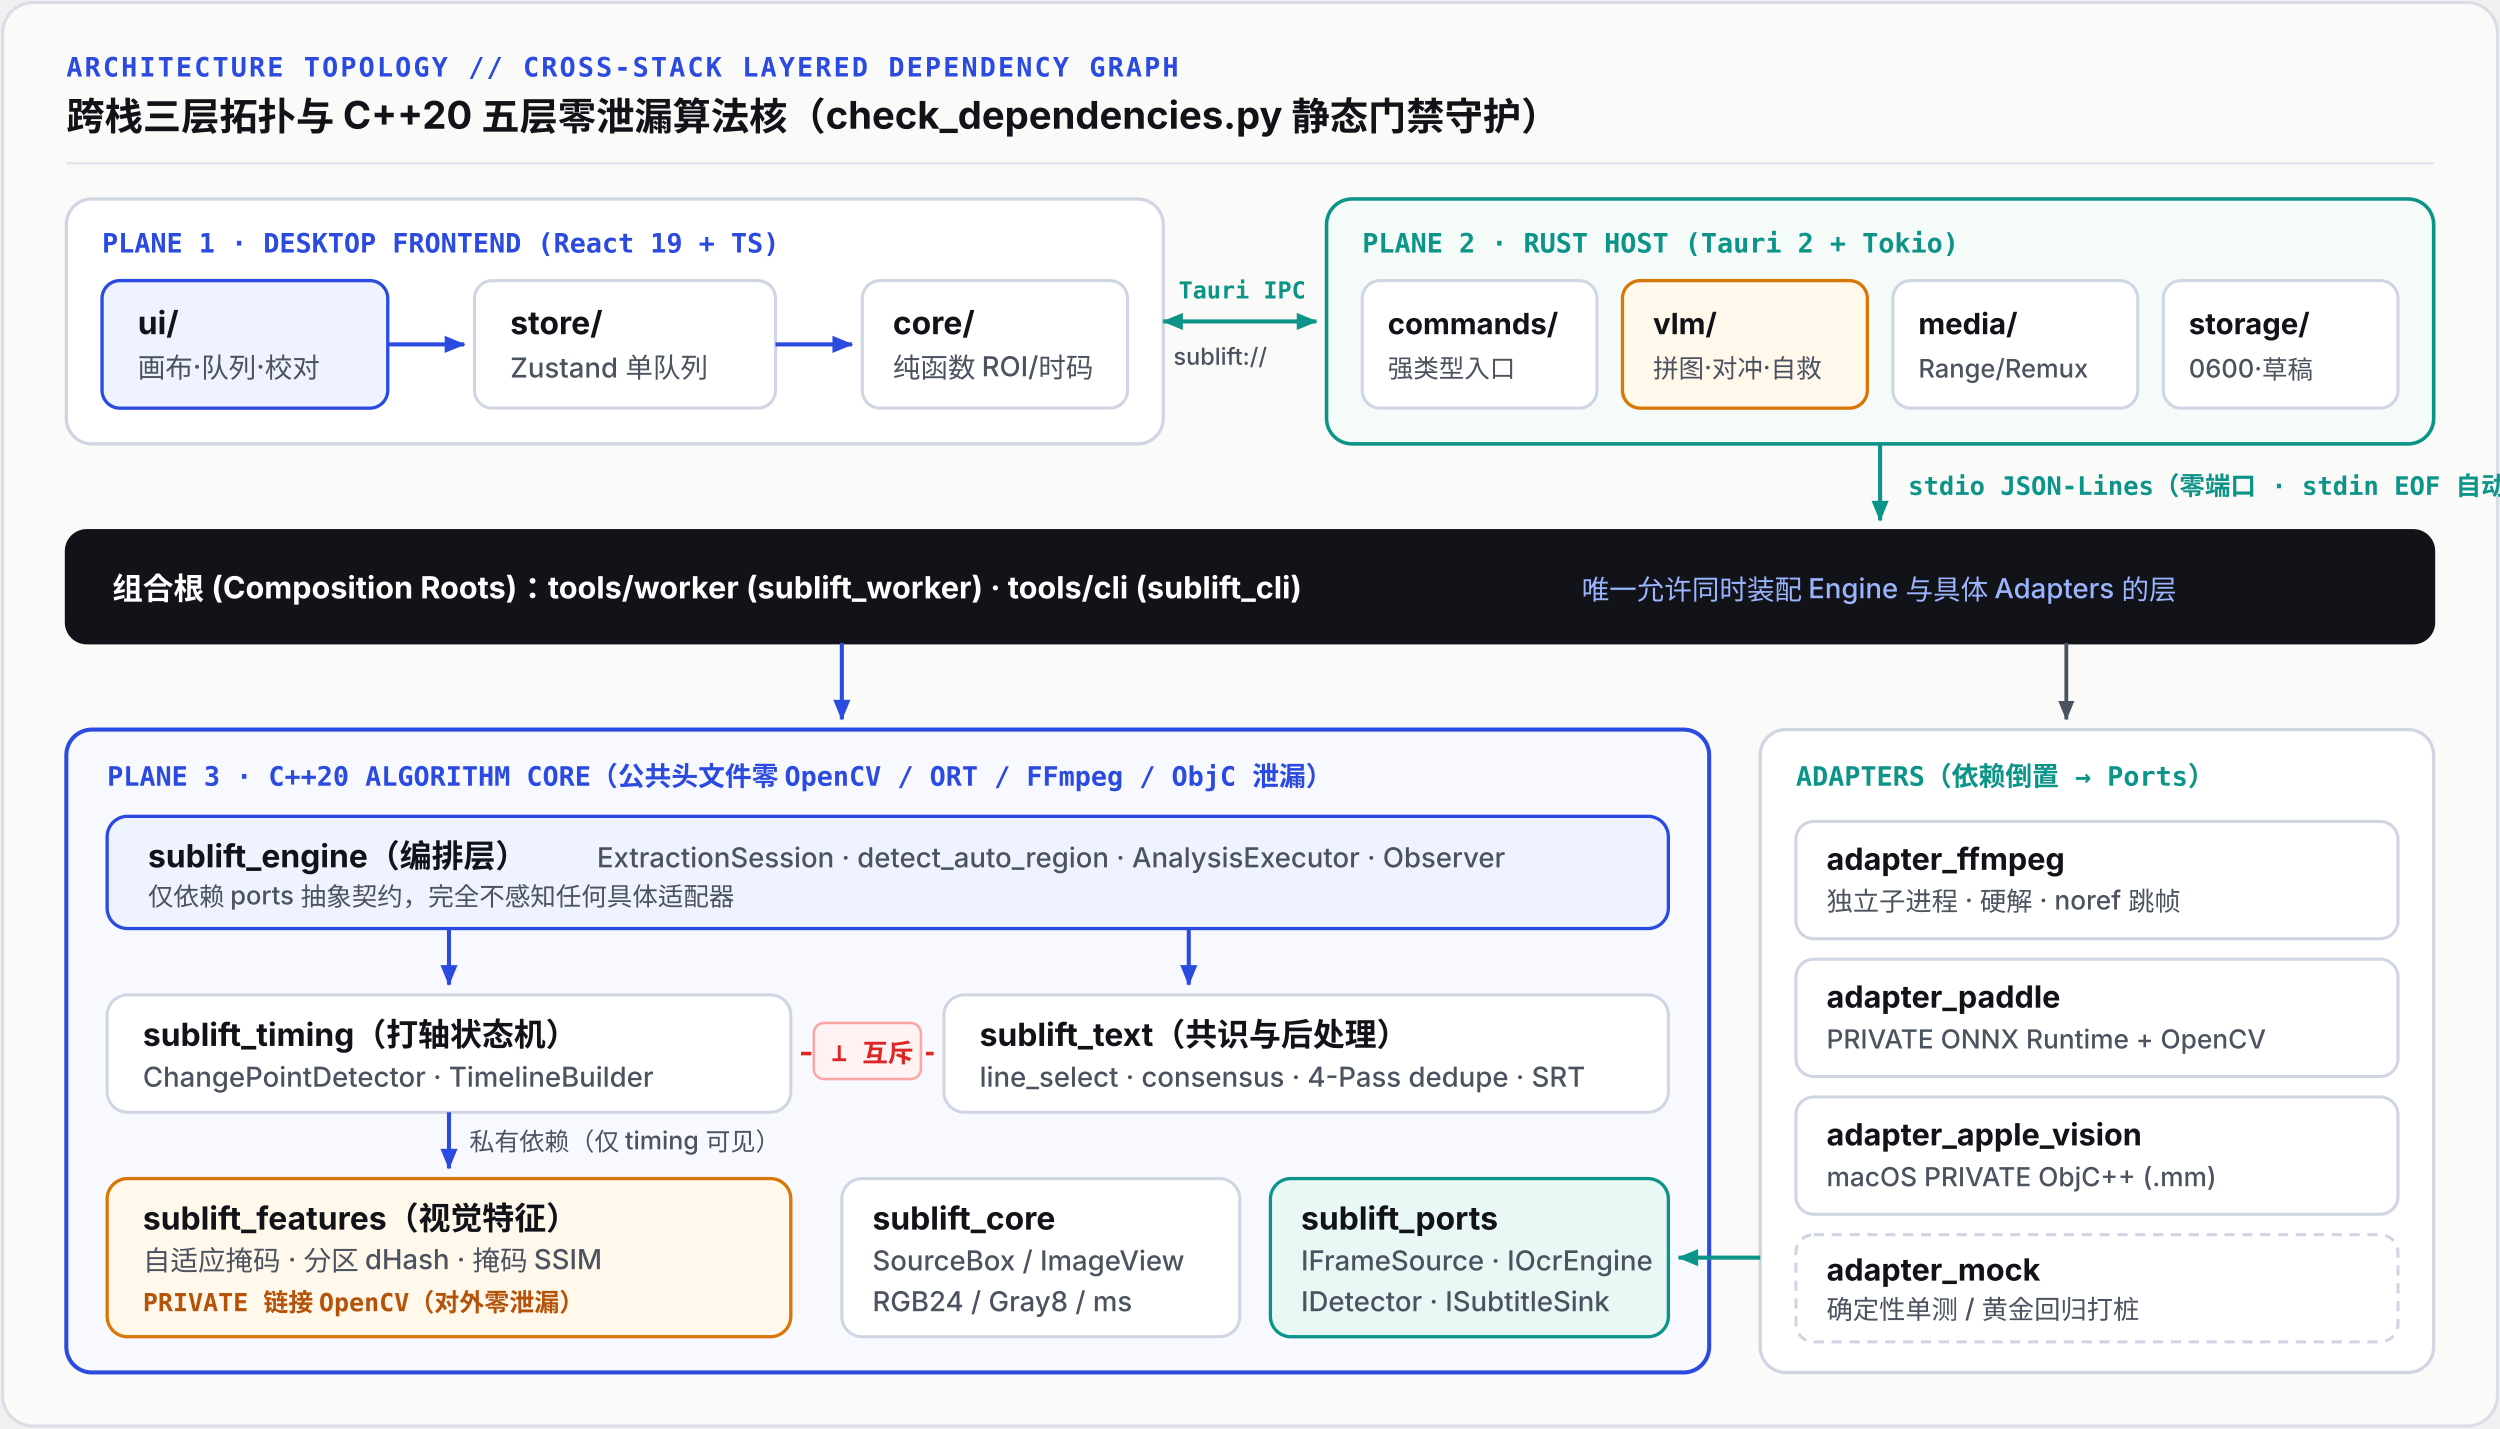
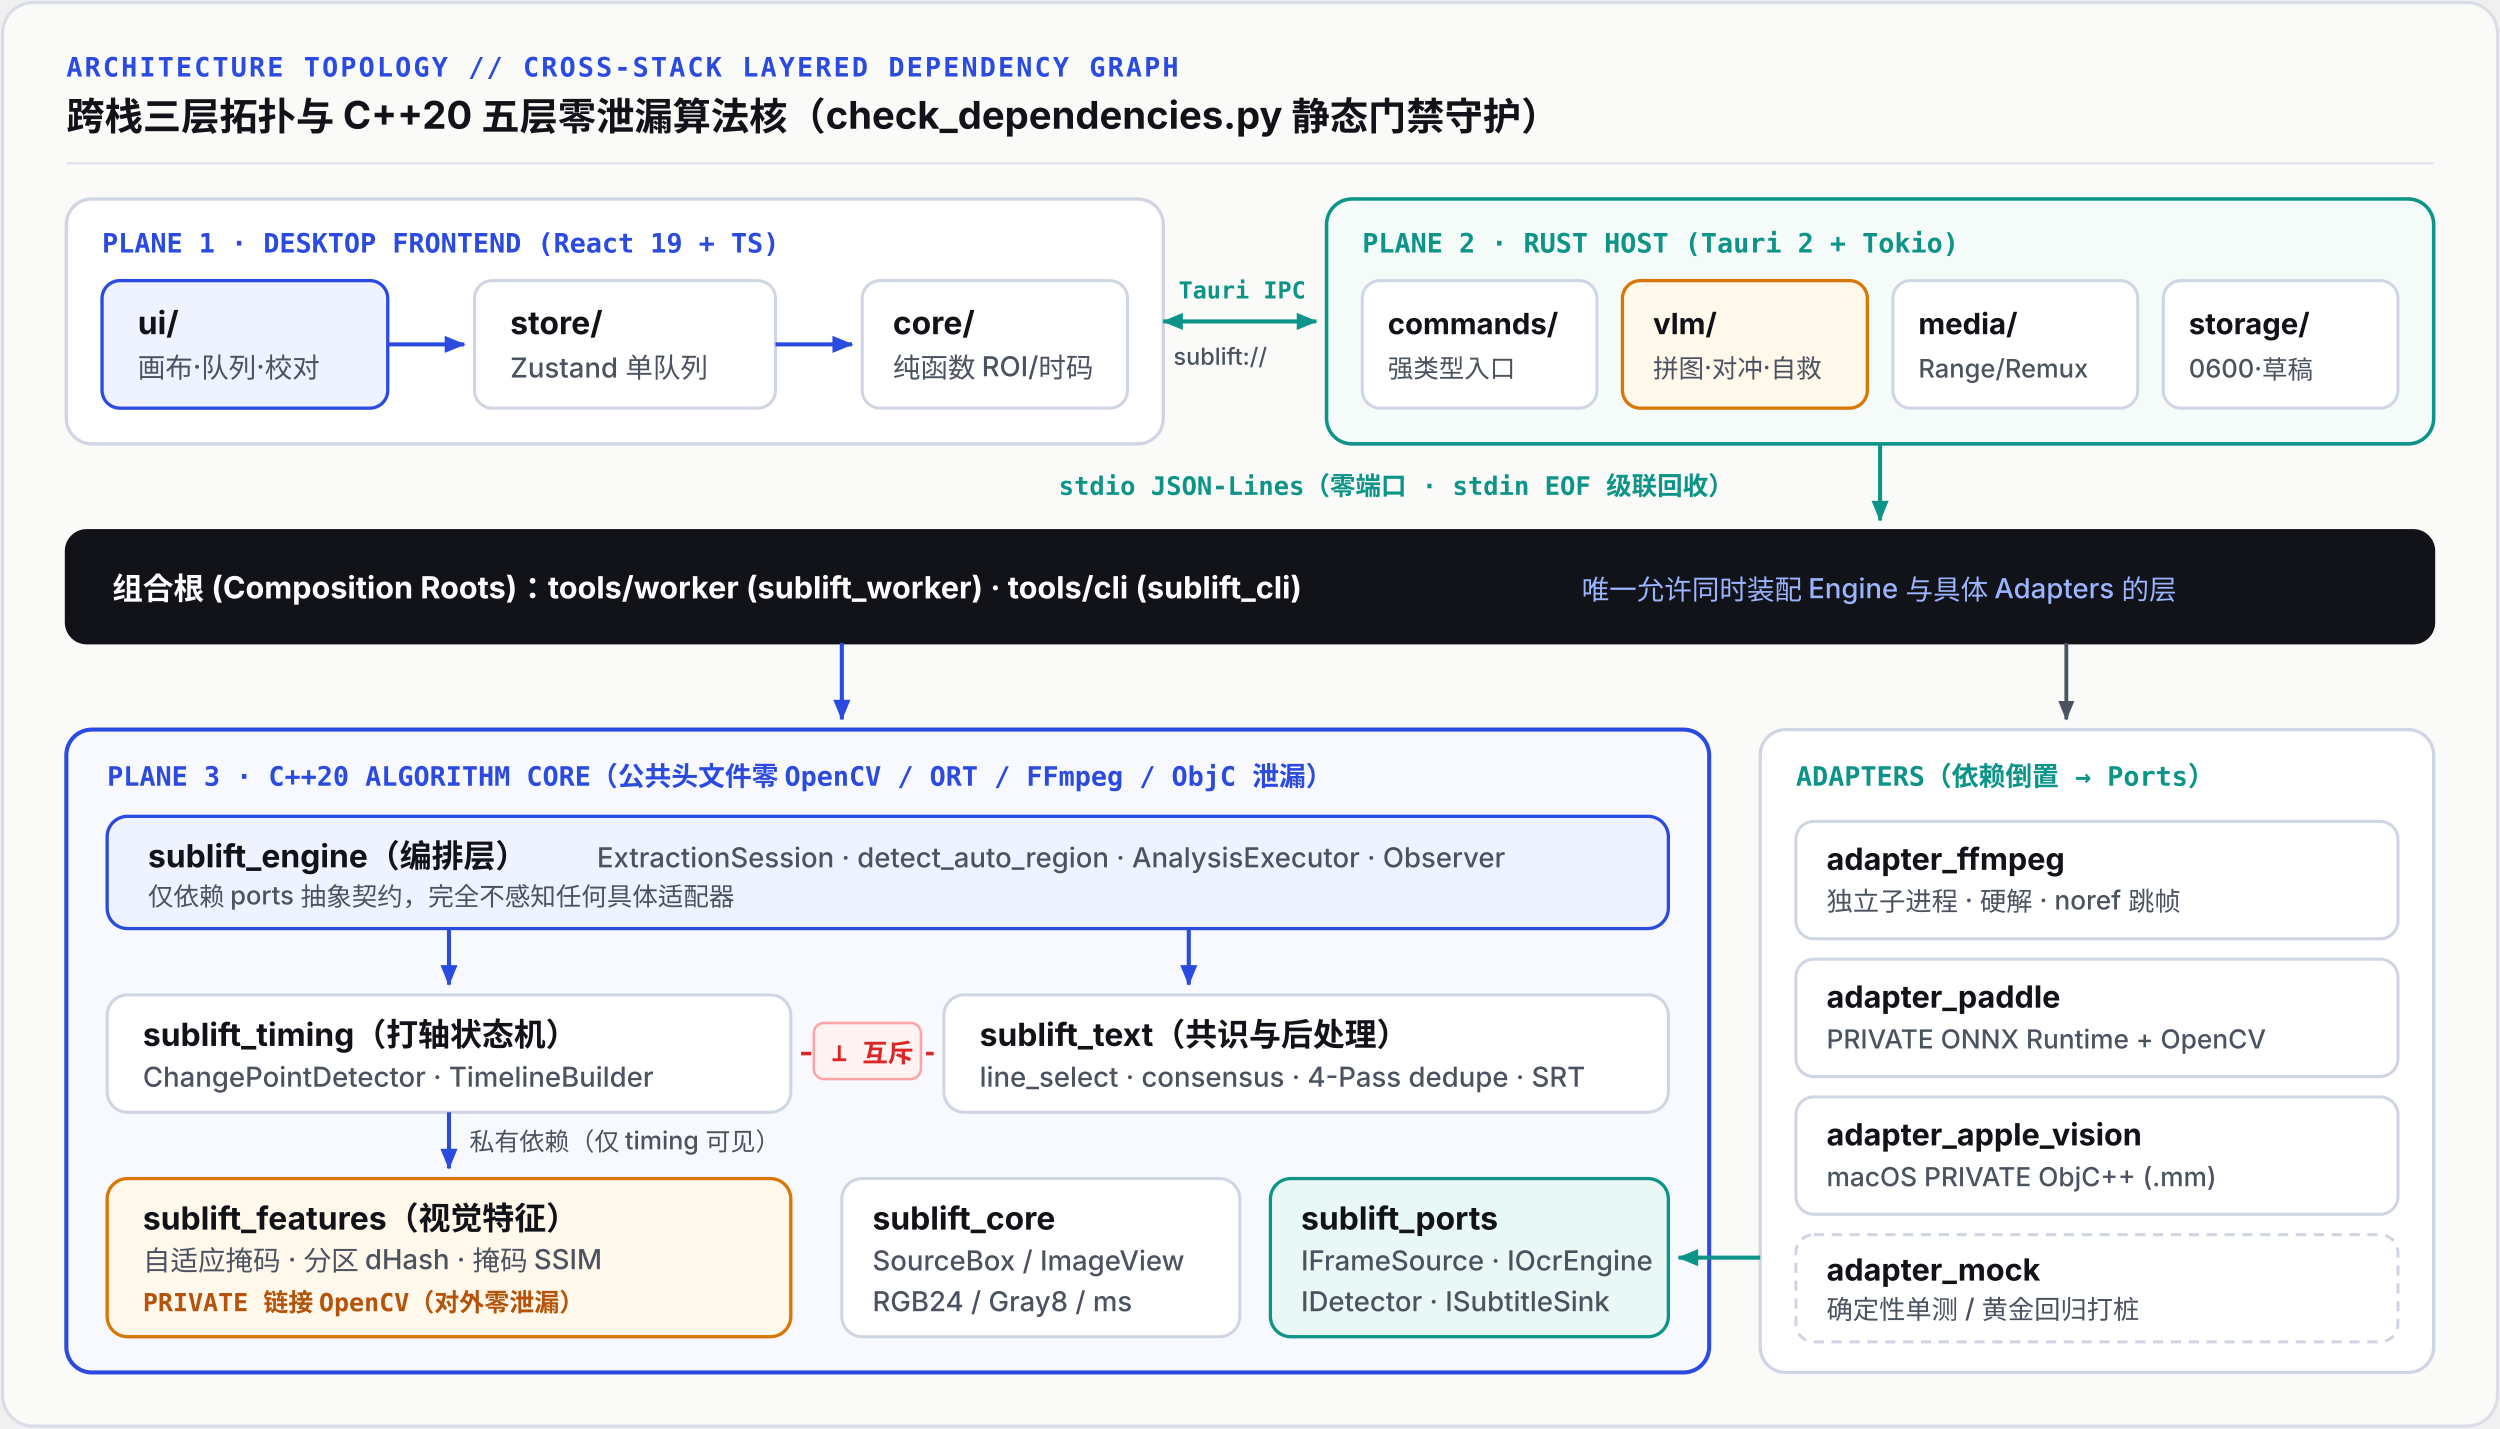
<svg xmlns="http://www.w3.org/2000/svg" viewBox="0 0 980 560" width="980" height="560">
  <defs>
    <style>
      .bg { fill: #fafaf8; stroke: #d9dde6; stroke-width: 1.2; }
      .title { font: 700 15px -apple-system, BlinkMacSystemFont, 'PingFang SC', 'Inter', sans-serif; fill: #111318; }
      .eyebrow { font: 600 10.5px 'JetBrains Mono', 'SF Mono', Menlo, monospace; fill: #2b4be0; letter-spacing: 0.08em; }
      .zone { fill: #ffffff; stroke: #cfd5e2; stroke-width: 1.3; }
      .zone-core { fill: #f7f9ff; stroke: #2b4be0; stroke-width: 1.6; }
      .zone-host { fill: #f5fbf9; stroke: #0d9488; stroke-width: 1.4; }
      .box { fill: #ffffff; stroke: #cfd5e2; stroke-width: 1.2; }
      .box-blue { fill: #eef3ff; stroke: #2b4be0; stroke-width: 1.3; }
      .box-teal { fill: #e9f8f5; stroke: #0d9488; stroke-width: 1.3; }
      .box-amber { fill: #fff8eb; stroke: #d97706; stroke-width: 1.3; }
      .box-dark { fill: #111318; stroke: #111318; stroke-width: 1.2; }
      .h { font: 700 12.5px -apple-system, BlinkMacSystemFont, 'PingFang SC', 'Inter', sans-serif; fill: #111318; }
      .h-inv { font: 700 12px -apple-system, BlinkMacSystemFont, 'PingFang SC', 'Inter', sans-serif; fill: #ffffff; }
      .sub { font: 500 10.8px -apple-system, BlinkMacSystemFont, 'PingFang SC', 'Inter', sans-serif; fill: #4b5260; }
      .mono { font: 600 10.5px 'JetBrains Mono', 'SF Mono', Menlo, monospace; fill: #2b4be0; }
      .mono-teal { font: 600 10.5px 'JetBrains Mono', 'SF Mono', Menlo, monospace; fill: #0d9488; }
      .mono-red { font: 700 10px 'JetBrains Mono', 'SF Mono', Menlo, monospace; fill: #dc2626; }
      .arrow { stroke: #4b5260; stroke-width: 1.5; fill: none; }
      .arrow-blue { stroke: #2b4be0; stroke-width: 1.6; fill: none; }
      .arrow-teal { stroke: #0d9488; stroke-width: 1.6; fill: none; }
      .forbid { stroke: #dc2626; stroke-width: 1.4; stroke-dasharray: 4 3; fill: none; }
    </style>
    <marker id="a1" viewBox="0 0 10 10" refX="8" refY="5" markerWidth="6" markerHeight="6" orient="auto-start-reverse">
      <path d="M 0 1.5 L 8.5 5 L 0 8.5 z" fill="#4b5260" />
    </marker>
    <marker id="ab" viewBox="0 0 10 10" refX="8" refY="5" markerWidth="6" markerHeight="6" orient="auto-start-reverse">
      <path d="M 0 1.5 L 8.5 5 L 0 8.5 z" fill="#2b4be0" />
    </marker>
    <marker id="at" viewBox="0 0 10 10" refX="8" refY="5" markerWidth="6" markerHeight="6" orient="auto-start-reverse">
      <path d="M 0 1.5 L 8.5 5 L 0 8.5 z" fill="#0d9488" />
    </marker>
  </defs>
  <rect x="1" y="1" width="978" height="558" rx="12" class="bg" />
  <text x="26" y="30" class="eyebrow">ARCHITECTURE TOPOLOGY // CROSS-STACK LAYERED DEPENDENCY GRAPH</text>
  <text x="26" y="51" class="title">跨栈三层拓扑与 C++20 五层零泄漏算法核（check_dependencies.py 静态门禁守护）</text>
  <line x1="26" y1="64" x2="954" y2="64" stroke="#e3e6ee" stroke-width="1" />
  <rect x="26" y="78" width="430" height="96" rx="10" class="zone" />
  <text x="40" y="99" class="mono">PLANE 1 · DESKTOP FRONTEND (React 19 + TS)</text>
  <rect x="40" y="110" width="112" height="50" rx="7" class="box-blue" />
  <text x="54" y="131" class="h">ui/</text>
  <text x="54" y="148" class="sub">画布·队列·校对</text>
  <path d="M 152 135 L 182 135" class="arrow-blue" marker-end="url(#ab)" />
  <rect x="186" y="110" width="118" height="50" rx="7" class="box" />
  <text x="200" y="131" class="h">store/</text>
  <text x="200" y="148" class="sub">Zustand 单队列</text>
  <path d="M 304 135 L 334 135" class="arrow-blue" marker-end="url(#ab)" />
  <rect x="338" y="110" width="104" height="50" rx="7" class="box" />
  <text x="350" y="131" class="h">core/</text>
  <text x="350" y="148" class="sub">纯函数 ROI/时码</text>
  <path d="M 456 126 L 516 126" class="arrow-teal" marker-end="url(#at)" marker-start="url(#at)" />
  <text x="462" y="117" class="mono-teal" style="font-size:9.2px">Tauri IPC</text>
  <text x="460" y="143" class="sub" style="font-size:9.2px">sublift://</text>
  <rect x="520" y="78" width="434" height="96" rx="10" class="zone-host" />
  <text x="534" y="99" class="mono-teal">PLANE 2 · RUST HOST (Tauri 2 + Tokio)</text>
  <rect x="534" y="110" width="92" height="50" rx="7" class="box" />
  <text x="544" y="131" class="h" style="font-size:11.5px">commands/</text>
  <text x="544" y="148" class="sub" style="font-size:10px">强类型入口</text>
  <rect x="636" y="110" width="96" height="50" rx="7" class="box-amber" />
  <text x="648" y="131" class="h" style="font-size:11.5px">vlm/</text>
  <text x="648" y="148" class="sub" style="font-size:10px">拼图·对冲·自救</text>
  <rect x="742" y="110" width="96" height="50" rx="7" class="box" />
  <text x="752" y="131" class="h" style="font-size:11.5px">media/</text>
  <text x="752" y="148" class="sub" style="font-size:10px">Range/Remux</text>
  <rect x="848" y="110" width="92" height="50" rx="7" class="box" />
  <text x="858" y="131" class="h" style="font-size:11.5px">storage/</text>
  <text x="858" y="148" class="sub" style="font-size:10px">0600·草稿</text>
  <path d="M 737 174 L 737 204" class="arrow-teal" marker-end="url(#at)" />
-   <text x="748" y="194" class="mono-teal" style="font-size:10px">stdio JSON-Lines（零端口 · stdin EOF 自动回收）</text>
+   <text x="415" y="194" class="mono-teal" style="font-size:10px">stdio JSON-Lines（零端口 · stdin EOF 级联回收）</text>
  <rect x="26" y="208" width="928" height="44" rx="8" class="box-dark" />
  <text x="44" y="235" class="h-inv">组合根 (Composition Roots)：tools/worker (sublift_worker) · tools/cli (sublift_cli)</text>
  <text x="620" y="235" class="sub" style="fill:#9bb4ff">唯一允许同时装配 Engine 与具体 Adapters 的层</text>
  <path d="M 330 252 L 330 282" class="arrow-blue" marker-end="url(#ab)" />
  <path d="M 810 252 L 810 282" class="arrow" marker-end="url(#a1)" />
  <rect x="26" y="286" width="644" height="252" rx="10" class="zone-core" />
  <text x="42" y="308" class="mono">PLANE 3 · C++20 ALGORITHM CORE（公共头文件零 OpenCV / ORT / FFmpeg / ObjC 泄漏）</text>
  <rect x="42" y="320" width="612" height="44" rx="8" class="box-blue" />
  <text x="58" y="340" class="h">sublift_engine（编排层）</text>
  <text x="234" y="340" class="sub">ExtractionSession · detect_auto_region · AnalysisExecutor · Observer</text>
  <text x="58" y="355" class="sub" style="font-size:10px">仅依赖 ports 抽象契约，完全不感知任何具体适配器</text>
  <path d="M 176 364 L 176 386" class="arrow-blue" marker-end="url(#ab)" />
  <path d="M 466 364 L 466 386" class="arrow-blue" marker-end="url(#ab)" />
  <rect x="42" y="390" width="268" height="46" rx="8" class="box" />
  <text x="56" y="410" class="h">sublift_timing（打轴状态机）</text>
  <text x="56" y="426" class="sub">ChangePointDetector · TimelineBuilder</text>
  <line x1="314" y1="413" x2="366" y2="413" class="forbid" />
  <rect x="319" y="401" width="42" height="22" rx="4" fill="#fef2f2" stroke="#fca5a5" />
  <text x="326" y="416" class="mono-red">⊥ 互斥</text>
  <rect x="370" y="390" width="284" height="46" rx="8" class="box" />
  <text x="384" y="410" class="h">sublift_text（共识与后处理）</text>
  <text x="384" y="426" class="sub">line_select · consensus · 4-Pass dedupe · SRT</text>
  <path d="M 176 436 L 176 458" class="arrow-blue" marker-end="url(#ab)" />
  <text x="184" y="451" class="sub" style="font-size:9.8px">私有依赖（仅 timing 可见）</text>
  <rect x="42" y="462" width="268" height="62" rx="8" class="box-amber" />
  <text x="56" y="482" class="h">sublift_features（视觉特征）</text>
  <text x="56" y="498" class="sub">自适应掩码 · 分区 dHash · 掩码 SSIM</text>
  <text x="56" y="514" class="mono" style="fill:#b45309;font-size:9.8px">PRIVATE 链接 OpenCV（对外零泄漏）</text>
  <rect x="330" y="462" width="156" height="62" rx="8" class="box" />
  <text x="342" y="482" class="h">sublift_core</text>
  <text x="342" y="498" class="sub">SourceBox / ImageView</text>
  <text x="342" y="514" class="sub">RGB24 / Gray8 / ms</text>
  <rect x="498" y="462" width="156" height="62" rx="8" class="box-teal" />
  <text x="510" y="482" class="h">sublift_ports</text>
  <text x="510" y="498" class="sub">IFrameSource · IOcrEngine</text>
  <text x="510" y="514" class="sub">IDetector · ISubtitleSink</text>
  <rect x="690" y="286" width="264" height="252" rx="10" class="zone" />
  <text x="704" y="308" class="mono-teal">ADAPTERS（依赖倒置 → Ports）</text>
  <rect x="704" y="322" width="236" height="46" rx="7" class="box" />
  <text x="716" y="341" class="h" style="font-size:12px">adapter_ffmpeg</text>
  <text x="716" y="357" class="sub" style="font-size:10.3px">独立子进程 · 硬解 · noref 跳帧</text>
  <rect x="704" y="376" width="236" height="46" rx="7" class="box" />
  <text x="716" y="395" class="h" style="font-size:12px">adapter_paddle</text>
  <text x="716" y="411" class="sub" style="font-size:10.3px">PRIVATE ONNX Runtime + OpenCV</text>
  <rect x="704" y="430" width="236" height="46" rx="7" class="box" />
  <text x="716" y="449" class="h" style="font-size:12px">adapter_apple_vision</text>
  <text x="716" y="465" class="sub" style="font-size:10.3px">macOS PRIVATE ObjC++ (.mm)</text>
  <rect x="704" y="484" width="236" height="42" rx="7" class="box" style="stroke-dasharray:4 3" />
  <text x="716" y="502" class="h" style="font-size:12px">adapter_mock</text>
  <text x="716" y="517" class="sub" style="font-size:10.3px">确定性单测 / 黄金回归打桩</text>
  <path d="M 690 493 L 658 493" class="arrow-teal" marker-end="url(#at)" />
</svg>
